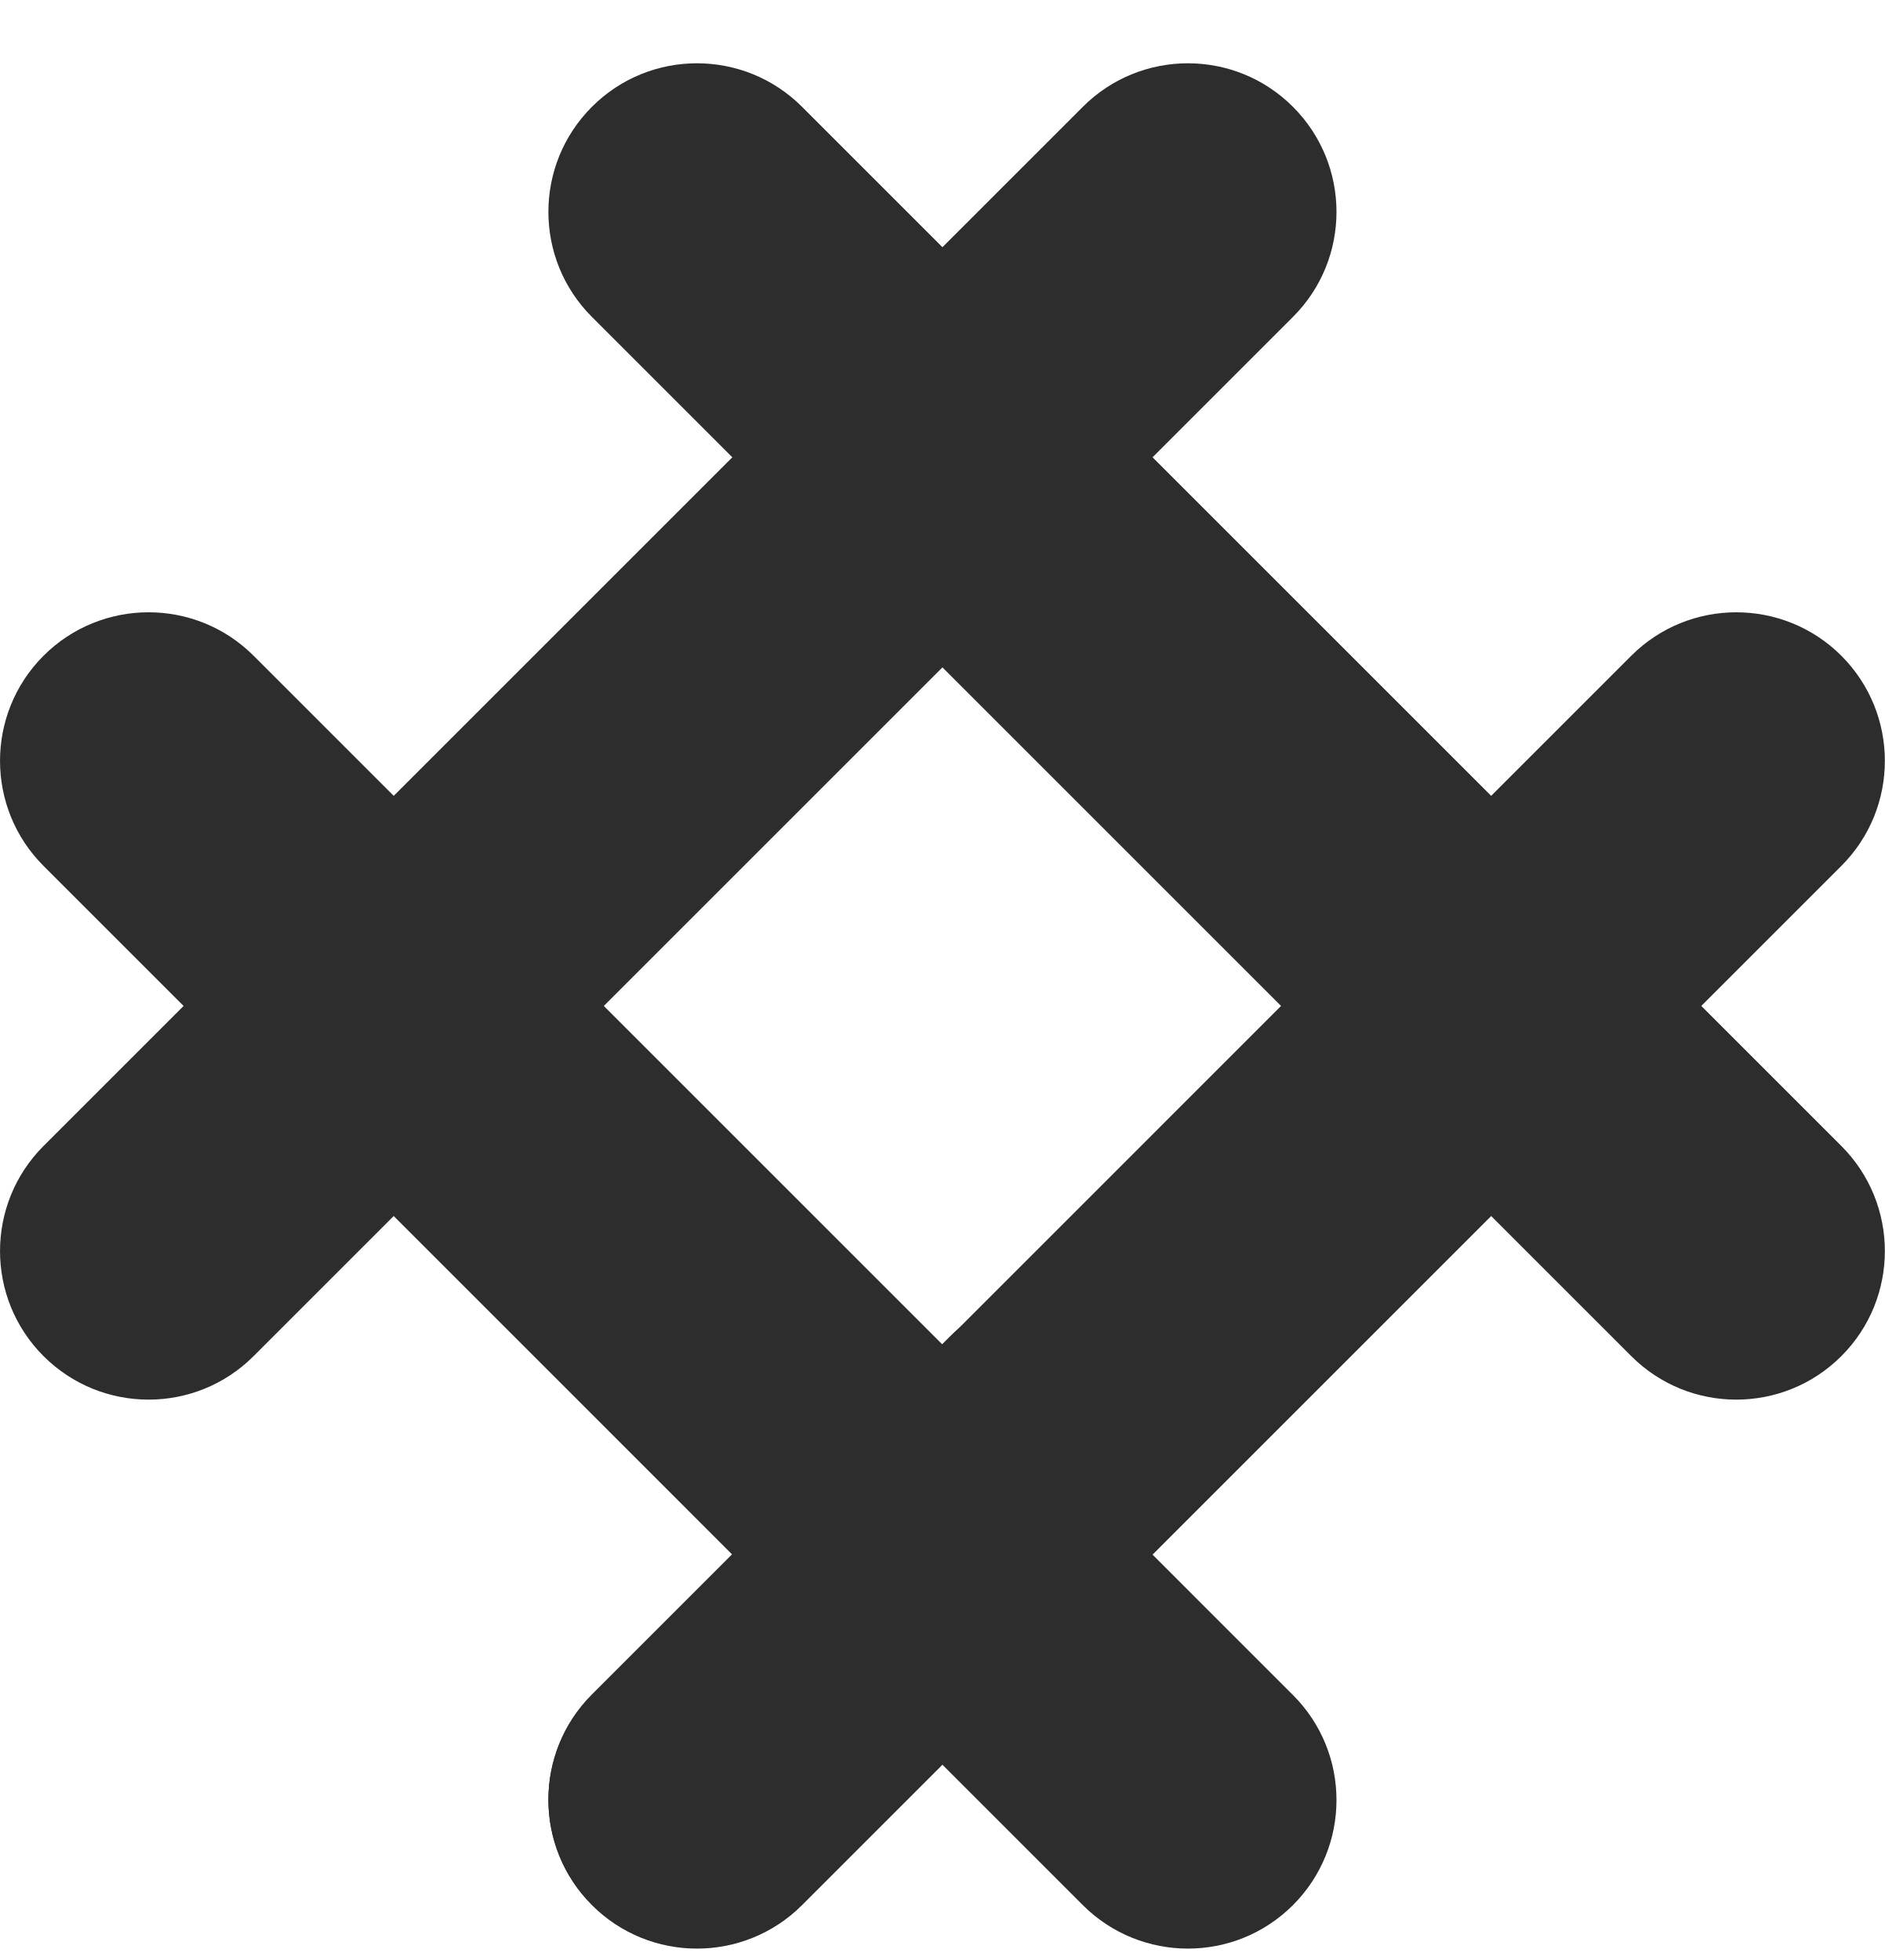
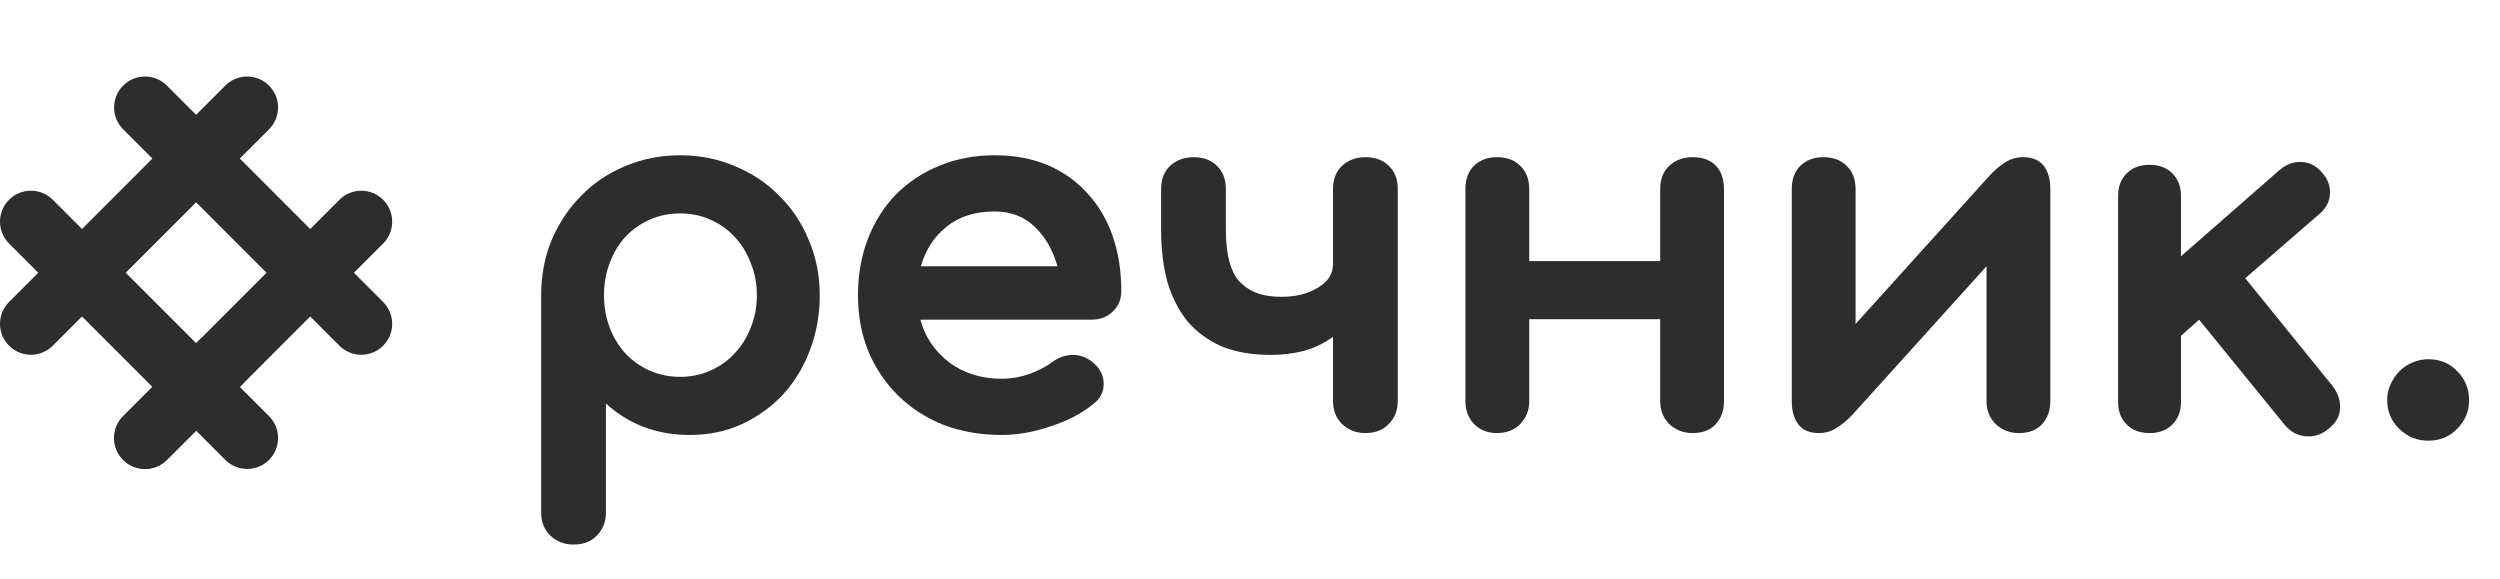
- <svg xmlns="http://www.w3.org/2000/svg" width="25" height="26" viewBox="0 0 25 26" fill="none">
-   <path d="M7.851 25.272C7.081 24.502 7.081 23.254 7.851 22.485L21.636 8.699C22.405 7.93 23.653 7.93 24.423 8.699C25.192 9.469 25.192 10.717 24.423 11.486L10.638 25.272C9.868 26.041 8.62 26.041 7.851 25.272Z" fill="#2D2D2D" />
-   <path d="M21.636 17.989L7.851 4.204C7.081 3.435 7.081 2.187 7.851 1.417C8.62 0.647 9.868 0.647 10.638 1.417L24.423 15.202C25.192 15.972 25.192 17.22 24.423 17.989C23.653 18.759 22.405 18.759 21.636 17.989Z" fill="#2D2D2D" />
-   <path d="M0.577 17.989C-0.192 17.22 -0.192 15.972 0.577 15.202L14.362 1.417C15.132 0.647 16.38 0.647 17.149 1.417C17.919 2.187 17.919 3.435 17.149 4.204L3.364 17.989C2.595 18.759 1.347 18.759 0.577 17.989Z" fill="#2D2D2D" />
-   <path d="M14.362 25.272L0.577 11.486C-0.192 10.717 -0.192 9.469 0.577 8.699C1.347 7.93 2.595 7.93 3.364 8.699L17.149 22.485C17.919 23.254 17.919 24.502 17.149 25.272C16.38 26.041 15.132 26.041 14.362 25.272Z" fill="#2D2D2D" />
-   <path d="M7.851 25.264C7.081 24.495 7.081 23.247 7.851 22.477L12.599 17.729C13.368 16.959 14.616 16.959 15.386 17.729C16.155 18.499 16.155 19.747 15.386 20.516L10.638 25.264C9.868 26.034 8.62 26.034 7.851 25.264Z" fill="#2D2D2D" />
+ <svg xmlns="http://www.w3.org/2000/svg" width="229" height="53" viewBox="0 0 229 53" fill="none">
+   <path d="M11.284 42.126C10.178 41.019 10.178 39.225 11.284 38.118L31.092 18.298C32.198 17.191 33.991 17.191 35.096 18.298C36.202 19.404 36.203 21.198 35.096 22.305L15.288 42.126C14.182 43.232 12.389 43.232 11.284 42.126Z" fill="#2D2D2D" />
+   <path d="M31.09 31.667L11.282 11.846C10.176 10.739 10.176 8.945 11.282 7.839C12.388 6.732 14.181 6.732 15.286 7.839L35.095 27.66C36.201 28.767 36.201 30.561 35.095 31.667C33.989 32.774 32.196 32.774 31.09 31.667Z" fill="#2D2D2D" />
+   <path d="M0.83 31.668C-0.277 30.561 -0.277 28.767 0.83 27.66L20.638 7.839C21.744 6.733 23.537 6.733 24.642 7.839C25.748 8.946 25.748 10.74 24.642 11.847L4.834 31.668C3.729 32.774 1.935 32.774 0.83 31.668Z" fill="#2D2D2D" />
+   <path d="M20.638 42.126L0.83 22.305C-0.277 21.198 -0.277 19.404 0.83 18.297C1.936 17.191 3.729 17.191 4.834 18.297L24.643 38.119C25.749 39.225 25.749 41.02 24.643 42.126C23.537 43.232 21.744 43.232 20.638 42.126Z" fill="#2D2D2D" />
+   <path d="M11.284 42.126C10.178 41.019 10.178 39.225 11.284 38.119L18.106 31.292C19.212 30.186 21.005 30.186 22.111 31.292C23.217 32.399 23.217 34.193 22.111 35.3L15.288 42.126C14.182 43.233 12.389 43.233 11.284 42.126Z" fill="#2D2D2D" />
+   <path d="M52.536 49.882C51.693 49.882 50.981 49.606 50.399 49.053C49.847 48.5 49.57 47.802 49.57 46.958V27.055C49.57 25.222 49.89 23.534 50.53 21.992C51.199 20.421 52.1 19.068 53.234 17.933C54.368 16.769 55.706 15.867 57.247 15.227C58.818 14.557 60.504 14.223 62.307 14.223C64.11 14.223 65.782 14.557 67.323 15.227C68.894 15.867 70.246 16.769 71.38 17.933C72.543 19.068 73.445 20.421 74.084 21.992C74.753 23.534 75.088 25.222 75.088 27.055C75.088 28.859 74.782 30.547 74.171 32.118C73.59 33.66 72.761 35.013 71.685 36.177C70.609 37.312 69.344 38.214 67.89 38.883C66.465 39.523 64.895 39.844 63.179 39.844C61.667 39.844 60.257 39.596 58.948 39.102C57.669 38.607 56.52 37.894 55.502 36.963V46.958C55.502 47.802 55.226 48.5 54.674 49.053C54.15 49.606 53.438 49.882 52.536 49.882ZM62.307 34.519C63.296 34.519 64.212 34.33 65.055 33.951C65.927 33.573 66.669 33.049 67.28 32.38C67.919 31.711 68.414 30.925 68.763 30.023C69.141 29.092 69.33 28.102 69.33 27.055C69.33 25.978 69.141 24.989 68.763 24.087C68.414 23.156 67.919 22.356 67.28 21.686C66.669 21.017 65.927 20.493 65.055 20.115C64.212 19.737 63.296 19.548 62.307 19.548C61.318 19.548 60.388 19.737 59.516 20.115C58.672 20.493 57.931 21.017 57.291 21.686C56.68 22.356 56.2 23.156 55.852 24.087C55.502 24.989 55.328 25.978 55.328 27.055C55.328 28.102 55.502 29.092 55.852 30.023C56.2 30.925 56.68 31.711 57.291 32.38C57.931 33.049 58.672 33.573 59.516 33.951C60.388 34.33 61.318 34.519 62.307 34.519Z" fill="#2D2D2D" />
+   <path d="M91.764 39.844C89.844 39.844 88.07 39.538 86.442 38.927C84.843 38.287 83.461 37.399 82.298 36.264C81.135 35.13 80.219 33.777 79.55 32.205C78.91 30.634 78.591 28.917 78.591 27.055C78.591 25.164 78.896 23.432 79.507 21.861C80.117 20.29 80.975 18.937 82.08 17.802C83.214 16.667 84.537 15.794 86.049 15.183C87.591 14.543 89.277 14.223 91.109 14.223C92.941 14.223 94.57 14.528 95.995 15.139C97.419 15.75 98.626 16.609 99.615 17.715C100.633 18.82 101.403 20.13 101.927 21.643C102.45 23.156 102.712 24.829 102.712 26.662C102.712 27.419 102.45 28.044 101.927 28.539C101.432 29.034 100.778 29.281 99.964 29.281H84.305C84.741 30.881 85.628 32.191 86.966 33.209C88.303 34.199 89.903 34.693 91.764 34.693C92.607 34.693 93.45 34.548 94.293 34.257C95.137 33.937 95.835 33.573 96.387 33.166C96.969 32.729 97.609 32.511 98.306 32.511C99.004 32.511 99.644 32.773 100.226 33.297C100.807 33.82 101.098 34.446 101.098 35.173C101.098 35.93 100.764 36.556 100.095 37.05C99.048 37.894 97.754 38.563 96.213 39.058C94.671 39.582 93.189 39.844 91.764 39.844ZM96.867 24.392C96.431 22.879 95.733 21.672 94.773 20.77C93.814 19.839 92.592 19.373 91.109 19.373C89.306 19.373 87.838 19.839 86.704 20.77C85.57 21.672 84.784 22.879 84.348 24.392H96.867Z" fill="#2D2D2D" />
+   <path d="M116.433 32.511C114.688 32.511 113.176 32.249 111.896 31.725C110.646 31.172 109.599 30.401 108.756 29.412C107.941 28.393 107.331 27.186 106.924 25.789C106.546 24.363 106.357 22.792 106.357 21.075V17.322C106.357 16.42 106.633 15.707 107.185 15.183C107.767 14.659 108.479 14.397 109.323 14.397C110.224 14.397 110.937 14.659 111.46 15.183C112.012 15.707 112.289 16.42 112.289 17.322V21.075C112.289 21.948 112.361 22.763 112.507 23.52C112.652 24.247 112.899 24.887 113.248 25.44C113.626 25.964 114.15 26.386 114.819 26.706C115.487 27.026 116.345 27.186 117.392 27.186C118.701 27.186 119.806 26.91 120.707 26.357C121.638 25.804 122.103 25.091 122.103 24.218V17.322C122.103 16.42 122.379 15.707 122.932 15.183C123.513 14.659 124.226 14.397 125.069 14.397C125.971 14.397 126.683 14.659 127.206 15.183C127.759 15.707 128.035 16.42 128.035 17.322V36.745C128.035 37.589 127.759 38.287 127.206 38.84C126.683 39.393 125.971 39.669 125.069 39.669C124.226 39.669 123.513 39.393 122.932 38.84C122.379 38.287 122.103 37.589 122.103 36.745V30.852C121.26 31.463 120.344 31.9 119.355 32.162C118.395 32.395 117.421 32.511 116.433 32.511Z" fill="#2D2D2D" />
+   <path d="M140.078 23.912H152.073V17.322C152.073 16.42 152.35 15.707 152.902 15.183C153.484 14.659 154.196 14.397 155.039 14.397C155.97 14.397 156.682 14.659 157.177 15.183C157.671 15.707 157.918 16.42 157.918 17.322V36.745C157.918 37.589 157.671 38.287 157.177 38.84C156.682 39.393 155.97 39.669 155.039 39.669C154.196 39.669 153.484 39.393 152.902 38.84C152.35 38.287 152.073 37.589 152.073 36.745V29.237H140.078V36.745C140.078 37.589 139.802 38.287 139.249 38.84C138.726 39.393 138.014 39.669 137.112 39.669C136.269 39.669 135.571 39.393 135.018 38.84C134.495 38.287 134.233 37.589 134.233 36.745V17.322C134.233 16.42 134.495 15.707 135.018 15.183C135.571 14.659 136.269 14.397 137.112 14.397C138.014 14.397 138.726 14.659 139.249 15.183C139.802 15.707 140.078 16.42 140.078 17.322V23.912Z" fill="#2D2D2D" />
+   <path d="M169.971 29.674L182.271 16.056C182.737 15.561 183.202 15.168 183.667 14.877C184.162 14.557 184.714 14.397 185.325 14.397C186.168 14.397 186.793 14.659 187.2 15.183C187.607 15.707 187.811 16.42 187.811 17.322V36.745C187.811 37.589 187.564 38.287 187.07 38.84C186.575 39.393 185.863 39.669 184.932 39.669C184.089 39.669 183.376 39.393 182.795 38.84C182.242 38.287 181.966 37.589 181.966 36.745V24.392L169.665 38.01C169.2 38.505 168.72 38.898 168.226 39.189C167.761 39.509 167.223 39.669 166.612 39.669C165.769 39.669 165.144 39.407 164.737 38.883C164.329 38.36 164.126 37.647 164.126 36.745V17.322C164.126 16.42 164.388 15.707 164.911 15.183C165.464 14.659 166.161 14.397 167.005 14.397C167.906 14.397 168.619 14.659 169.142 15.183C169.695 15.707 169.971 16.42 169.971 17.322V29.674Z" fill="#2D2D2D" />
+   <path d="M205.665 25.484L213.691 35.392C214.185 36.061 214.403 36.745 214.345 37.443C214.316 38.141 213.967 38.752 213.298 39.276C212.746 39.742 212.135 39.974 211.466 39.974C210.594 39.974 209.867 39.625 209.285 38.927L201.434 29.281L199.776 30.765V36.832C199.776 37.676 199.515 38.36 198.991 38.883C198.468 39.407 197.77 39.669 196.897 39.669C196.025 39.669 195.327 39.407 194.804 38.883C194.28 38.36 194.019 37.676 194.019 36.832V17.933C194.019 17.089 194.28 16.405 194.804 15.881C195.327 15.358 196.025 15.096 196.897 15.096C197.77 15.096 198.468 15.358 198.991 15.881C199.515 16.405 199.776 17.089 199.776 17.933V23.476L208.805 15.576C209.387 15.081 210.012 14.834 210.681 14.834C211.466 14.834 212.12 15.139 212.644 15.75C213.196 16.332 213.458 16.987 213.429 17.715C213.4 18.442 213.08 19.068 212.469 19.591L205.665 25.484Z" fill="#2D2D2D" />
+   <path d="M222.417 40.367C221.399 40.367 220.512 40.004 219.756 39.276C219.029 38.549 218.666 37.676 218.666 36.657C218.666 36.134 218.767 35.654 218.971 35.217C219.175 34.751 219.451 34.344 219.8 33.995C220.149 33.646 220.541 33.384 220.978 33.209C221.443 33.006 221.923 32.904 222.417 32.904C223.493 32.904 224.38 33.267 225.078 33.995C225.805 34.722 226.168 35.61 226.168 36.657C226.168 37.676 225.805 38.549 225.078 39.276C224.38 40.004 223.493 40.367 222.417 40.367Z" fill="#2D2D2D" />
</svg>
